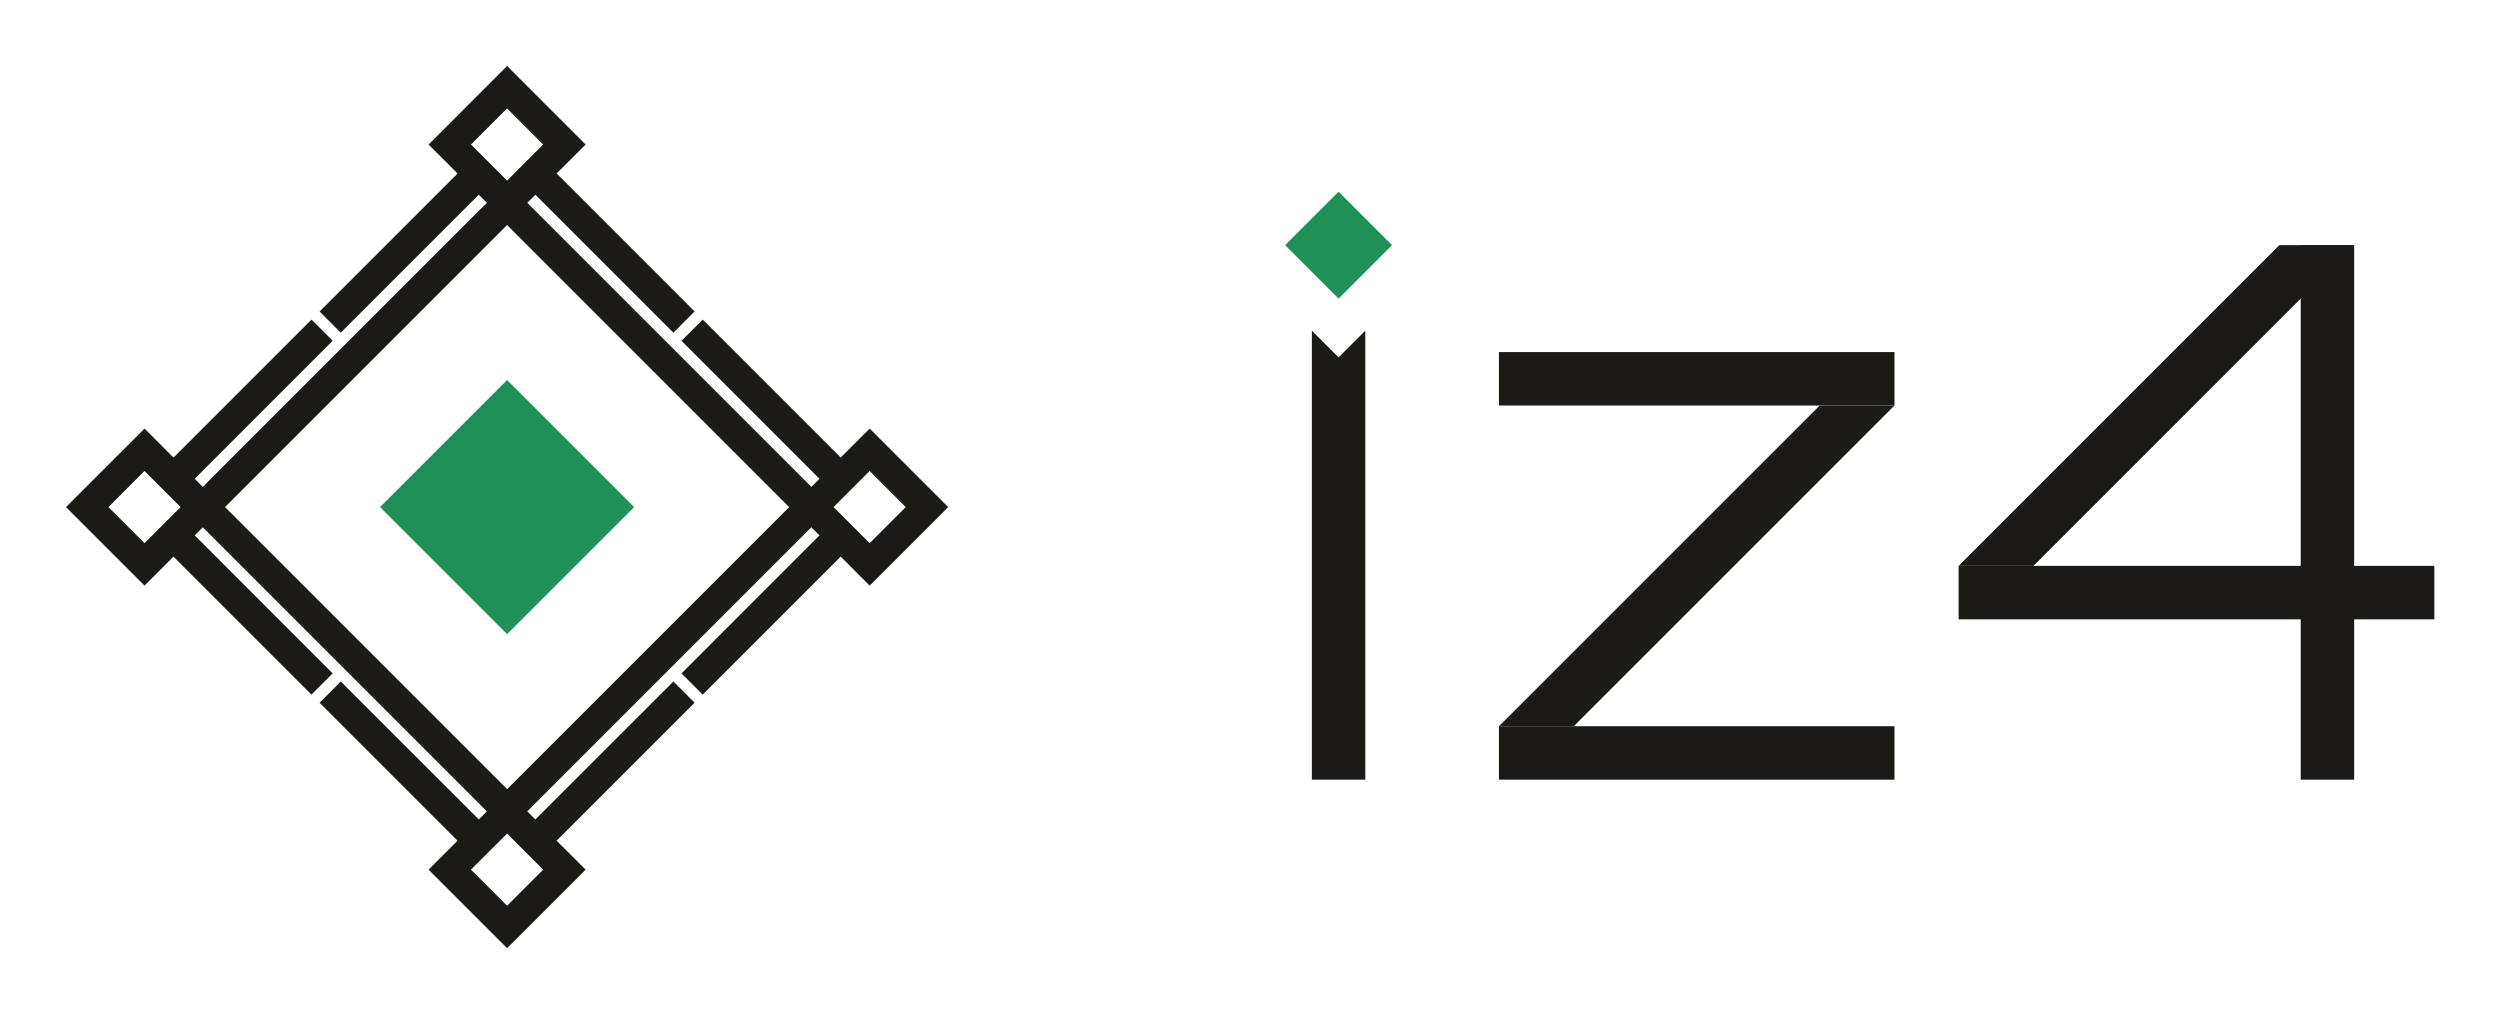
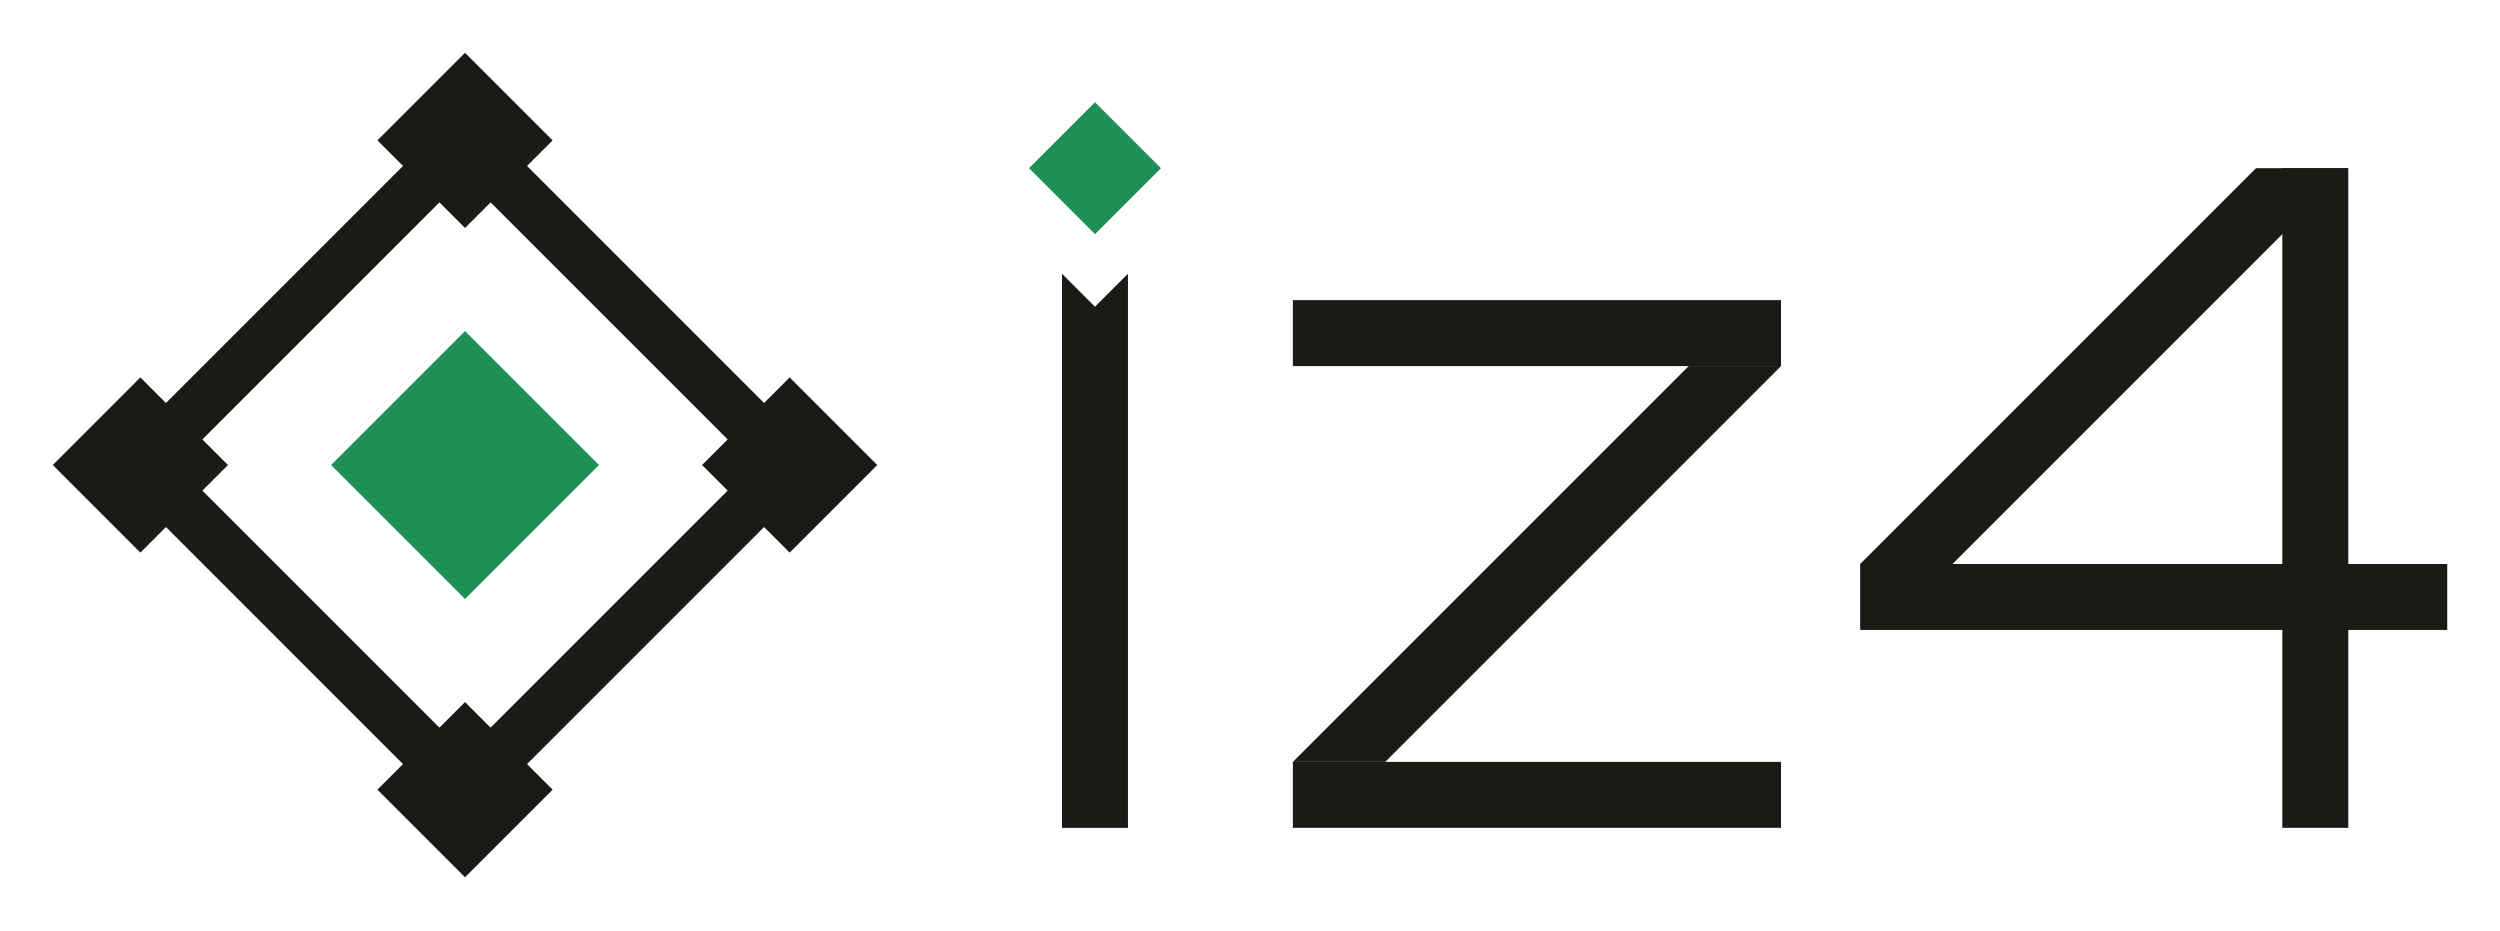
- <svg xmlns="http://www.w3.org/2000/svg" viewBox="14 14 917 372" color="#1c1a17" role="img" aria-label="iz4">
-   <path d="M200 153.40L246.60 200L200 246.60L153.40 200Z" fill="#1f9156" />
-   <path fill="currentColor" fill-rule="evenodd" d="M189.62 85.42 L192.59 88.39 L88.39 192.59 L85.42 189.62 L136.03 139.00 L128.25 131.23 L77.64 181.84 L67.01 171.20 L38.21 200.00 L67.01 228.80 L77.64 218.16 L128.25 268.77 L136.03 261.00 L85.42 210.38 L88.39 207.41 L192.59 311.61 L189.62 314.58 L139.00 263.97 L131.23 271.75 L181.84 322.36 L171.20 332.99 L200.00 361.79 L228.80 332.99 L218.16 322.36 L268.77 271.75 L261.00 263.97 L210.38 314.58 L207.41 311.61 L311.61 207.41 L314.58 210.38 L263.97 261.00 L271.75 268.77 L322.36 218.16 L332.99 228.80 L361.79 200.00 L332.99 171.20 L322.36 181.84 L271.75 131.23 L263.97 139.00 L314.58 189.62 L311.61 192.59 L207.41 88.39 L210.38 85.42 L261.00 136.03 L268.77 128.25 L218.16 77.64 L228.80 67.01 L200.00 38.21 L171.20 67.01 L181.84 77.64 L131.23 128.25 L139.00 136.03ZM96.54 200.00 L200.00 96.54 L303.46 200.00 L200.00 303.46ZM213.24 67.01 L200.00 80.25 L186.76 67.01 L200.00 53.77ZM80.25 200.00 L67.01 213.24 L53.77 200.00 L67.01 186.76ZM346.23 200.00 L332.99 213.24 L319.75 200.00 L332.99 186.76ZM213.24 332.99 L200.00 346.23 L186.76 332.99 L200.00 319.75Z" />
-   <g transform="translate(426.57 25.50) scale(1.9606)">
+ <svg xmlns="http://www.w3.org/2000/svg" viewBox="-16 -16 758 282" color="#1c1a17" role="img" aria-label="iz4">
+   <g transform="scale(0.7812) translate(-40 -40)">
+     <path d="M200 74L326 200L200 326L74 200Z" fill="none" stroke="currentColor" stroke-width="20" stroke-linejoin="miter" />
+     <path d="M200 40L234 74L200 108L166 74ZM326 166L360 200L326 234L292 200ZM200 292L234 326L200 360L166 326ZM74 166L108 200L74 234L40 200Z" fill="currentColor" />
+     <path d="M200 148L252 200L200 252L148 200Z" fill="#1f9156" />
+   </g>
+   <g transform="translate(236.00 -45.00) scale(2.0)">
    <g fill="currentColor">
      <path d="M35 56 L40 61 L45 56 L45 140 L35 140Z" />
      <path d="M70 60 L144 60 L144 70 L70 70Z" />
      <path d="M130 70 L144 70 L84 130 L70 130Z" />
      <path d="M70 130 L144 130 L144 140 L70 140Z" />
      <path d="M216 40 L230 40 L170 100 L156 100Z" />
      <path d="M220 40 L230 40 L230 140 L220 140Z" />
      <path d="M156 100 L245 100 L245 110 L156 110Z" />
    </g>
    <path d="M40 30 L50 40 L40 50 L30 40Z" fill="#1f9156" />
  </g>
</svg>
